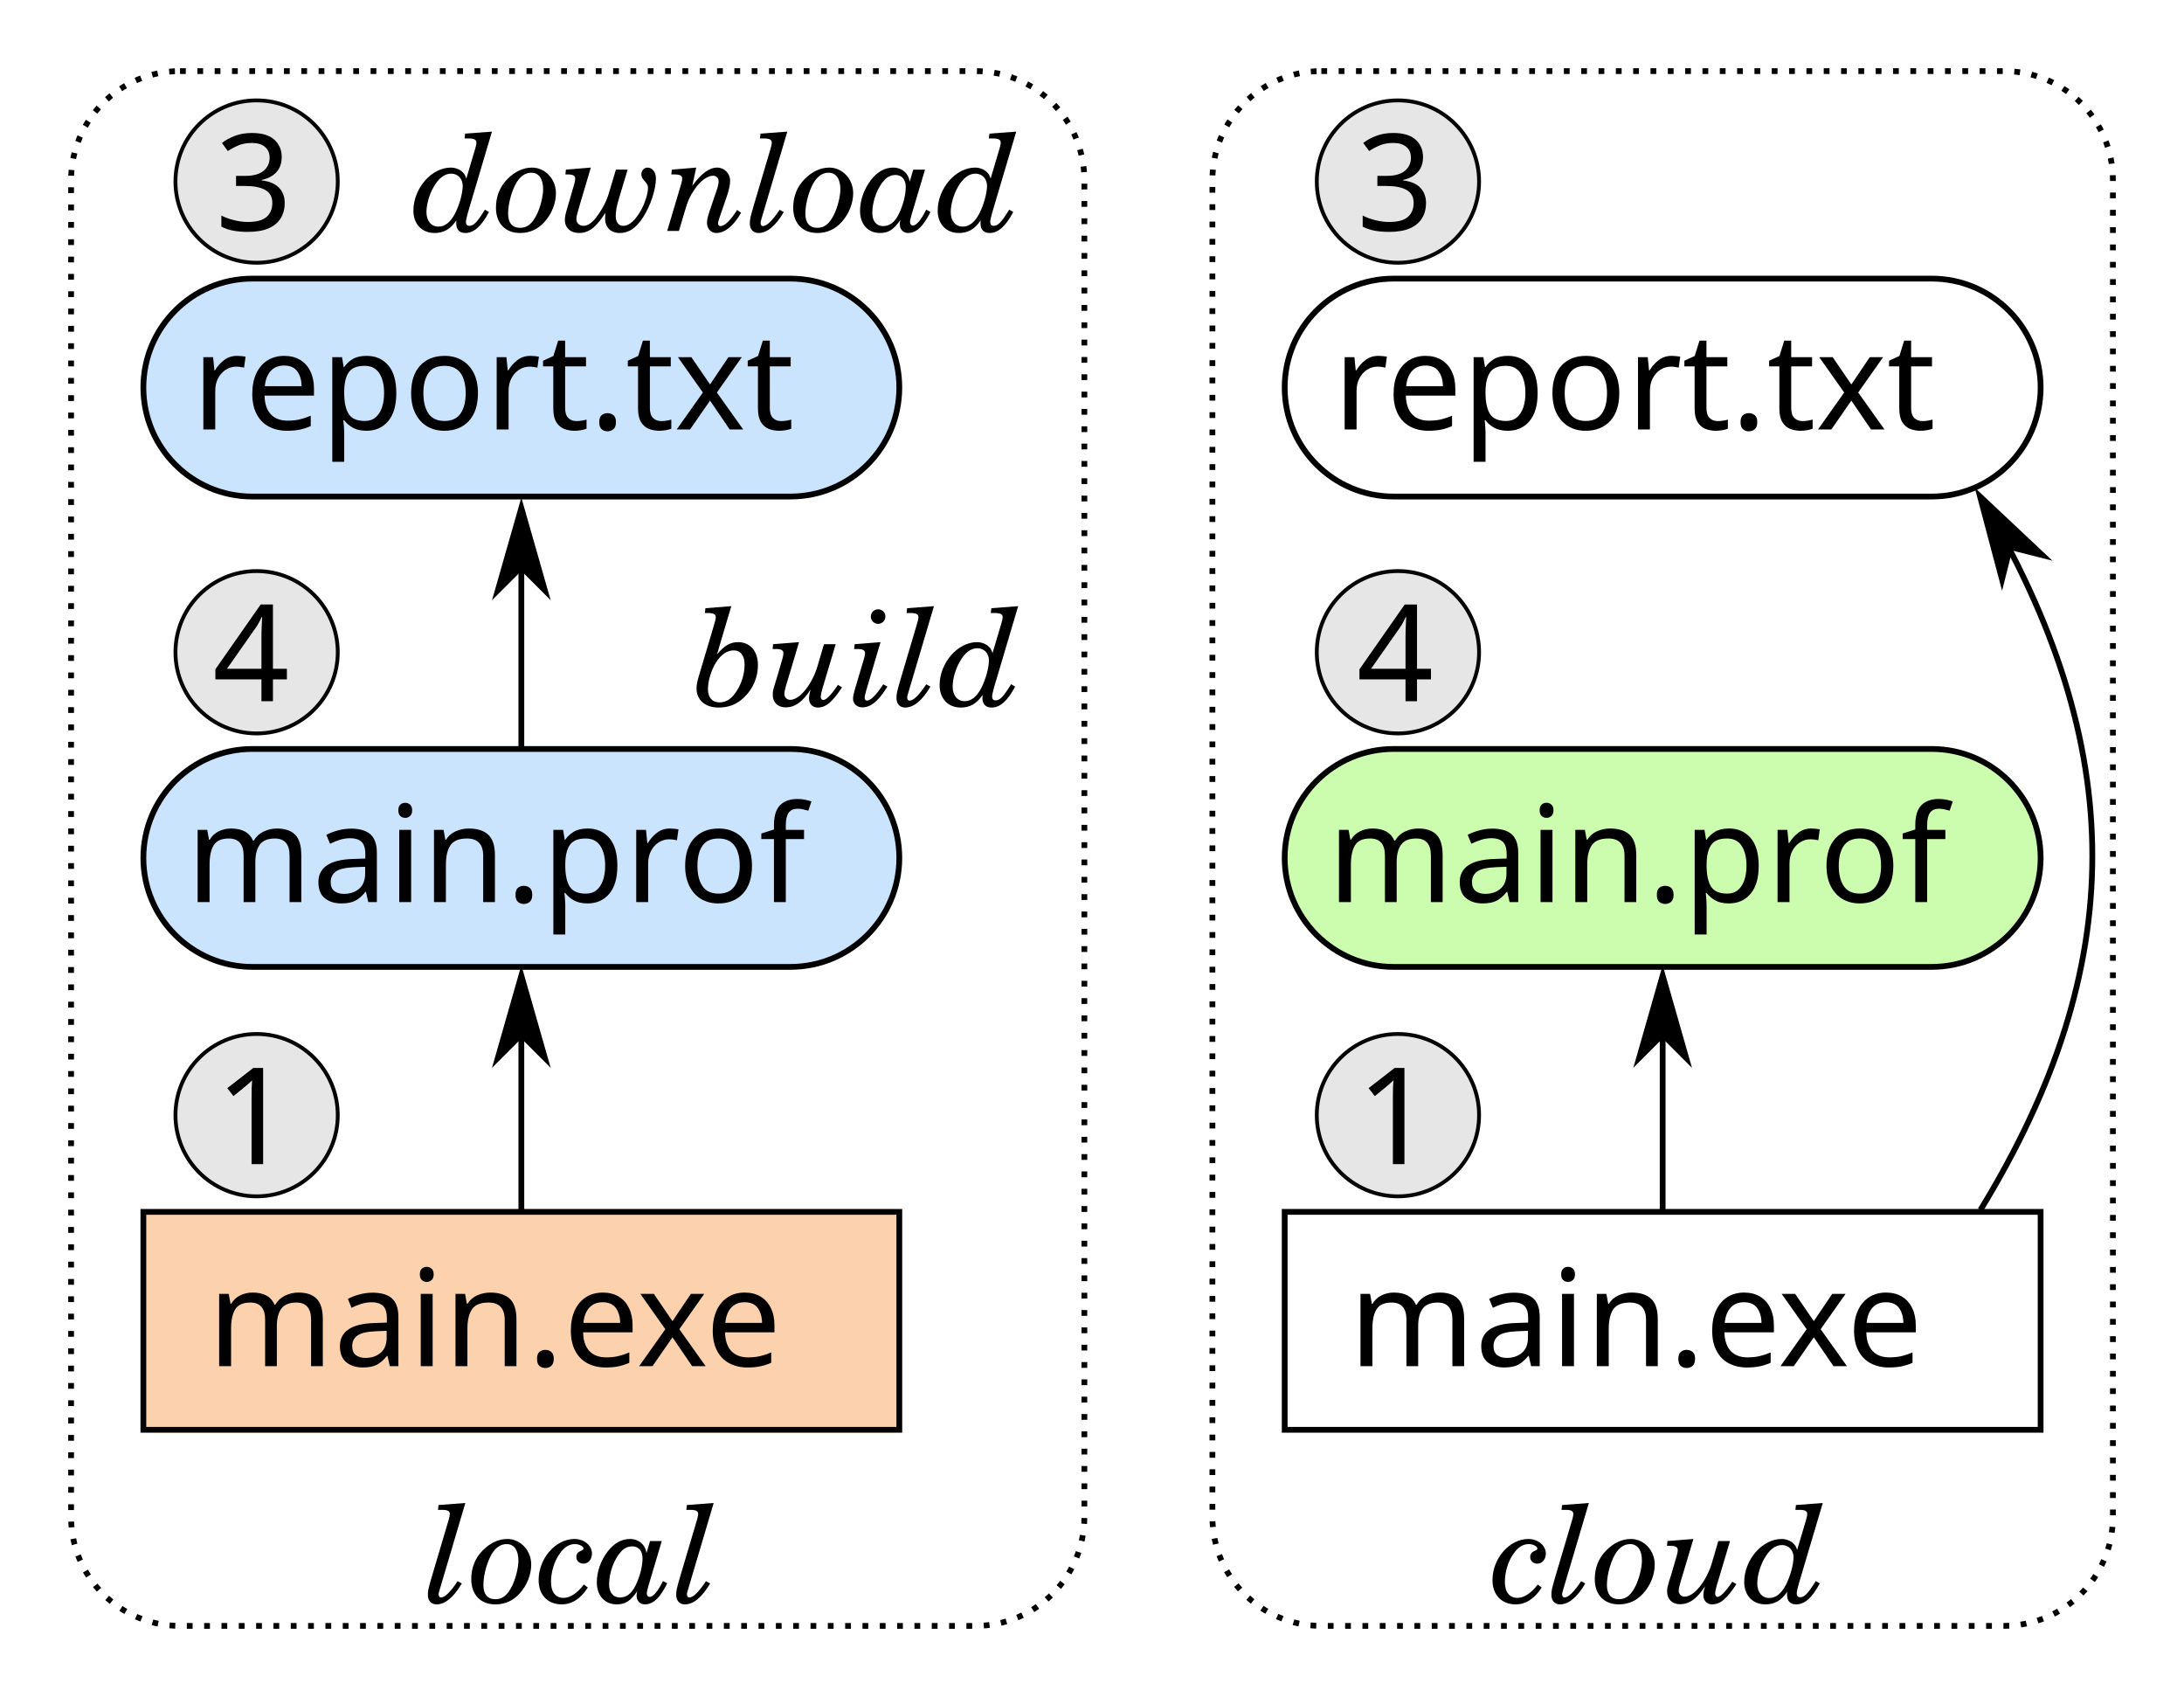
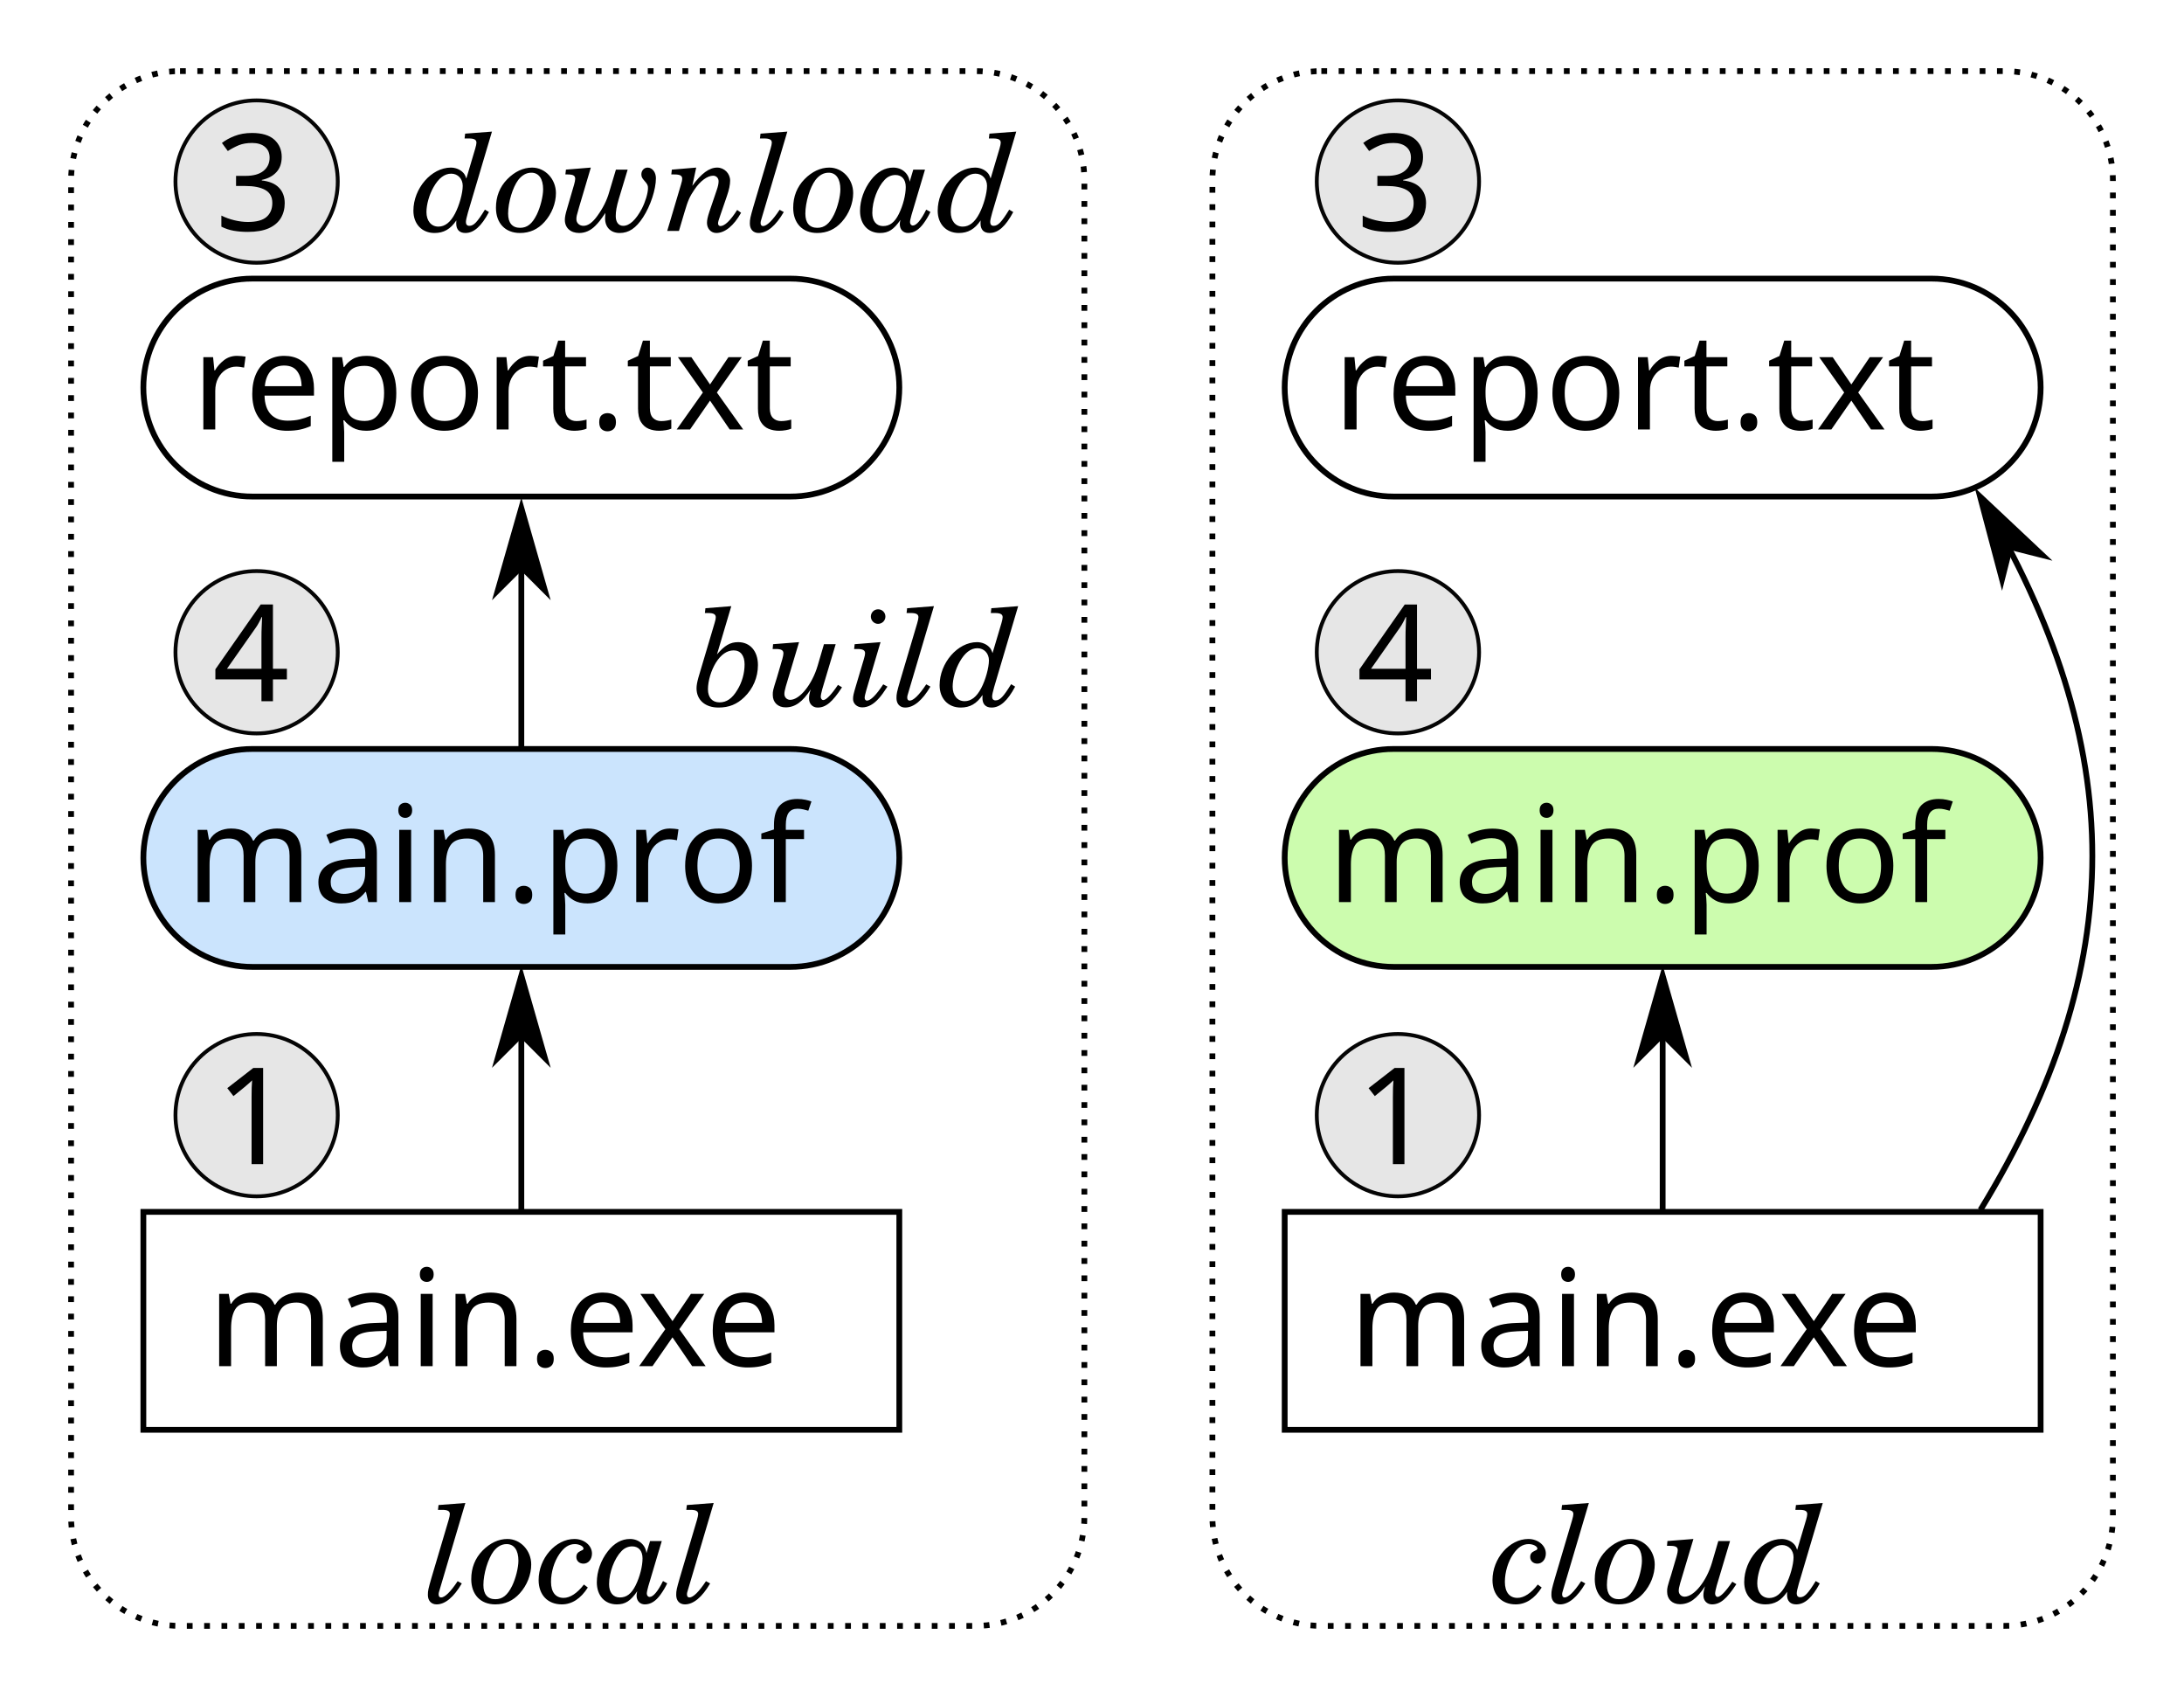
<svg xmlns="http://www.w3.org/2000/svg" width="160.105mm" height="124.369mm" viewBox="0 0 567.302 440.677" id="svg2" version="1.1">
  <defs id="defs4">
    <marker style="overflow:visible" id="marker4535" refX="0" refY="0" orient="auto">
      <path transform="matrix(-0.8,0,0,-0.8,-10,0)" style="fill:#000000;fill-opacity:1;fill-rule:evenodd;stroke:#000000;stroke-width:1pt;stroke-opacity:1" d="M 0,0 5,-5 -12.5,0 5,5 0,0 Z" id="path4537" />
    </marker>
    <marker orient="auto" refY="0" refX="0" id="marker7928" style="overflow:visible">
      <path id="path7930" d="M 0,0 5,-5 -12.5,0 5,5 0,0 Z" style="fill:#000000;fill-opacity:1;fill-rule:evenodd;stroke:#000000;stroke-width:1pt;stroke-opacity:1" transform="matrix(-0.8,0,0,-0.8,-10,0)" />
    </marker>
    <marker orient="auto" refY="0" refX="0" id="marker5936" style="overflow:visible">
      <path id="path5938" d="M 0,0 5,-5 -12.5,0 5,5 0,0 Z" style="fill:#000000;fill-opacity:1;fill-rule:evenodd;stroke:#000000;stroke-width:1pt;stroke-opacity:1" transform="matrix(-0.8,0,0,-0.8,-10,0)" />
    </marker>
    <marker orient="auto" refY="0" refX="0" id="marker5776" style="overflow:visible">
      <path id="path5778" d="M 0,0 5,-5 -12.5,0 5,5 0,0 Z" style="fill:#000000;fill-opacity:1;fill-rule:evenodd;stroke:#000000;stroke-width:1pt;stroke-opacity:1" transform="matrix(-0.8,0,0,-0.8,-10,0)" />
    </marker>
    <marker orient="auto" refY="0" refX="0" id="marker4844" style="overflow:visible">
      <path id="path4846" d="M 0,0 5,-5 -12.5,0 5,5 0,0 Z" style="fill:#000000;fill-opacity:1;fill-rule:evenodd;stroke:#000000;stroke-width:1pt;stroke-opacity:1" transform="matrix(-0.8,0,0,-0.8,-10,0)" />
    </marker>
    <marker style="overflow:visible" id="marker4588" refX="0" refY="0" orient="auto">
      <path transform="matrix(-0.8,0,0,-0.8,-10,0)" style="fill:#000000;fill-opacity:1;fill-rule:evenodd;stroke:#000000;stroke-width:1pt;stroke-opacity:1" d="M 0,0 5,-5 -12.5,0 5,5 0,0 Z" id="path4590" />
    </marker>
    <marker style="overflow:visible" id="marker4297" refX="0" refY="0" orient="auto">
      <path transform="matrix(-0.8,0,0,-0.8,-10,0)" style="fill:#000000;fill-opacity:1;fill-rule:evenodd;stroke:#000000;stroke-width:1pt;stroke-opacity:1" d="M 0,0 5,-5 -12.5,0 5,5 0,0 Z" id="path4299" />
    </marker>
    <marker orient="auto" refY="0" refX="0" id="marker4251" style="overflow:visible">
      <path id="path4253" d="M 0,0 5,-5 -12.5,0 5,5 0,0 Z" style="fill:#000000;fill-opacity:1;fill-rule:evenodd;stroke:#000000;stroke-width:1pt;stroke-opacity:1" transform="matrix(-0.8,0,0,-0.8,-10,0)" />
    </marker>
    <marker style="overflow:visible" id="marker4181" refX="0" refY="0" orient="auto">
      <path transform="matrix(-0.8,0,0,-0.8,-10,0)" style="fill:#000000;fill-opacity:1;fill-rule:evenodd;stroke:#000000;stroke-width:1pt;stroke-opacity:1" d="M 0,0 5,-5 -12.5,0 5,5 0,0 Z" id="path4183" />
    </marker>
    <marker orient="auto" refY="0" refX="0" id="marker4198" style="overflow:visible">
      <path id="path4200" d="M 0,0 5,-5 -12.5,0 5,5 0,0 Z" style="fill:#000000;fill-opacity:1;fill-rule:evenodd;stroke:#000000;stroke-width:1pt;stroke-opacity:1" transform="matrix(-0.8,0,0,-0.8,-10,0)" />
    </marker>
    <marker style="overflow:visible" id="marker4253" refX="0" refY="0" orient="auto">
      <path transform="matrix(-0.8,0,0,-0.8,-10,0)" style="fill:#000000;fill-opacity:1;fill-rule:evenodd;stroke:#000000;stroke-width:1pt;stroke-opacity:1" d="M 0,0 5,-5 -12.5,0 5,5 0,0 Z" id="path4255" />
    </marker>
    <marker style="overflow:visible" id="marker4253-9" refX="0" refY="0" orient="auto">
      <path transform="matrix(-0.8,0,0,-0.8,-10,0)" style="fill:#000000;fill-opacity:1;fill-rule:evenodd;stroke:#000000;stroke-width:1pt;stroke-opacity:1" d="M 0,0 5,-5 -12.5,0 5,5 0,0 Z" id="path4255-7" />
    </marker>
  </defs>
  <g id="layer1" transform="translate(-37.64141,-547.6847)">
-     <rect rx="28.295" style="color:#000000;clip-rule:nonzero;display:inline;overflow:visible;visibility:visible;opacity:1;isolation:auto;mix-blend-mode:normal;color-interpolation:sRGB;color-interpolation-filters:linearRGB;solid-color:#000000;solid-opacity:1;fill:#cbe4fd;fill-opacity:1;fill-rule:nonzero;stroke:#000000;stroke-width:1.5;stroke-linecap:butt;stroke-linejoin:miter;stroke-miterlimit:4;stroke-dasharray:none;stroke-dashoffset:8;stroke-opacity:1;color-rendering:auto;image-rendering:auto;shape-rendering:auto;text-rendering:auto;enable-background:accumulate" id="rect4963" width="196.358" height="56.59" x="74.882" y="620.035" ry="28.295" />
-     <rect rx="0" style="color:#000000;clip-rule:nonzero;display:inline;overflow:visible;visibility:visible;opacity:1;isolation:auto;mix-blend-mode:normal;color-interpolation:sRGB;color-interpolation-filters:linearRGB;solid-color:#000000;solid-opacity:1;fill:#fcd2ae;fill-opacity:1;fill-rule:nonzero;stroke:#000000;stroke-width:1.5;stroke-linecap:butt;stroke-linejoin:miter;stroke-miterlimit:4;stroke-dasharray:none;stroke-dashoffset:8;stroke-opacity:1;color-rendering:auto;image-rendering:auto;shape-rendering:auto;text-rendering:auto;enable-background:accumulate" id="rect4260" width="196.358" height="56.59" x="74.882" y="862.386" ry="0" />
+     <rect rx="28.295" style="color:#000000;clip-rule:nonzero;display:inline;overflow:visible;visibility:visible;opacity:1;isolation:auto;mix-blend-mode:normal;color-interpolation:sRGB;color-interpolation-filters:linearRGB;solid-color:#000000;solid-opacity:1;fill:none;fill-opacity:1;fill-rule:nonzero;stroke:#000000;stroke-width:1.5;stroke-linecap:butt;stroke-linejoin:miter;stroke-miterlimit:4;stroke-dasharray:none;stroke-dashoffset:8;stroke-opacity:1;color-rendering:auto;image-rendering:auto;shape-rendering:auto;text-rendering:auto;enable-background:accumulate" id="rect4963" width="196.358" height="56.59" x="74.882" y="620.035" ry="28.295" />
+     <rect rx="0" style="color:#000000;clip-rule:nonzero;display:inline;overflow:visible;visibility:visible;opacity:1;isolation:auto;mix-blend-mode:normal;color-interpolation:sRGB;color-interpolation-filters:linearRGB;solid-color:#000000;solid-opacity:1;fill:none;fill-opacity:1;fill-rule:nonzero;stroke:#000000;stroke-width:1.5;stroke-linecap:butt;stroke-linejoin:miter;stroke-miterlimit:4;stroke-dasharray:none;stroke-dashoffset:8;stroke-opacity:1;color-rendering:auto;image-rendering:auto;shape-rendering:auto;text-rendering:auto;enable-background:accumulate" id="rect4260" width="196.358" height="56.59" x="74.882" y="862.386" ry="0" />
    <text xml:space="preserve" style="font-style:normal;font-weight:normal;font-size:35px;line-height:125%;font-family:sans-serif;letter-spacing:0px;word-spacing:0px;fill:#000000;fill-opacity:1;stroke:none;stroke-width:1.5;stroke-linecap:butt;stroke-linejoin:miter;stroke-miterlimit:4;stroke-dasharray:none;stroke-opacity:1" x="91.603" y="902.449" id="text4136">
      <tspan id="tspan4138" x="91.603" y="902.449">main.exe</tspan>
    </text>
    <path id="path5119" d="m 173.062,862.878 0,-61.648" style="fill:none;fill-rule:evenodd;stroke:#000000;stroke-width:1.5;stroke-linecap:butt;stroke-linejoin:miter;stroke-miterlimit:4;stroke-dasharray:none;stroke-opacity:1;marker-end:url(#marker4198)" />
    <g id="g7812" transform="translate(-133.3749,0)">
      <g transform="translate(-186.8782,15.15229)" id="g4781">
        <circle style="color:#000000;clip-rule:nonzero;display:inline;overflow:visible;visibility:visible;opacity:0.98;isolation:auto;mix-blend-mode:normal;color-interpolation:sRGB;color-interpolation-filters:linearRGB;solid-color:#000000;solid-opacity:1;fill:#e6e6e6;fill-opacity:1;fill-rule:nonzero;stroke:#000000;stroke-width:1;stroke-linecap:butt;stroke-linejoin:miter;stroke-miterlimit:4;stroke-dasharray:none;stroke-dashoffset:0;stroke-opacity:1;color-rendering:auto;image-rendering:auto;shape-rendering:auto;text-rendering:auto;enable-background:accumulate" id="circle4227" cx="424.55" cy="822.119" r="21.079" />
        <text id="text4229" y="834.842" x="413.819" style="font-style:normal;font-weight:normal;font-size:35px;line-height:125%;font-family:sans-serif;letter-spacing:0px;word-spacing:0px;fill:#000000;fill-opacity:1;stroke:none;stroke-width:1.5;stroke-linecap:butt;stroke-linejoin:miter;stroke-miterlimit:4;stroke-dasharray:none;stroke-opacity:1" xml:space="preserve">
          <tspan y="834.842" x="413.819" id="tspan4231">1</tspan>
        </text>
      </g>
    </g>
    <g id="g4765" transform="translate(-23.47132,0)">
      <rect rx="28.295" style="color:#000000;clip-rule:nonzero;display:inline;overflow:visible;visibility:visible;opacity:1;isolation:auto;mix-blend-mode:normal;color-interpolation:sRGB;color-interpolation-filters:linearRGB;solid-color:#000000;solid-opacity:1;fill:#cbe4fd;fill-opacity:1;fill-rule:nonzero;stroke:#000000;stroke-width:1.5;stroke-linecap:butt;stroke-linejoin:miter;stroke-miterlimit:4;stroke-dasharray:none;stroke-dashoffset:8;stroke-opacity:1;color-rendering:auto;image-rendering:auto;shape-rendering:auto;text-rendering:auto;enable-background:accumulate" id="rect4258" width="196.358" height="56.59" x="98.354" y="742.178" ry="28.295" />
      <text xml:space="preserve" style="font-style:normal;font-weight:normal;font-size:35px;line-height:125%;font-family:sans-serif;letter-spacing:0px;word-spacing:0px;fill:#000000;fill-opacity:1;stroke:none;stroke-width:1.5;stroke-linecap:butt;stroke-linejoin:miter;stroke-miterlimit:4;stroke-dasharray:none;stroke-opacity:1" x="109.486" y="781.945" id="text4240">
        <tspan id="tspan4242" x="109.486" y="781.945">main.prof</tspan>
      </text>
    </g>
    <text xml:space="preserve" style="font-style:normal;font-weight:normal;font-size:35px;line-height:125%;font-family:sans-serif;letter-spacing:0px;word-spacing:0px;fill:#000000;fill-opacity:1;stroke:none;stroke-width:1.5;stroke-linecap:butt;stroke-linejoin:miter;stroke-miterlimit:4;stroke-dasharray:none;stroke-opacity:1" x="87.493" y="659.206" id="text4221">
      <tspan id="tspan4223" x="87.493" y="659.206">report.txt</tspan>
    </text>
    <path style="fill:none;fill-rule:evenodd;stroke:#000000;stroke-width:1.5;stroke-linecap:butt;stroke-linejoin:miter;stroke-miterlimit:4;stroke-dasharray:none;stroke-opacity:1;marker-end:url(#marker4588)" d="m 173.062,741.828 0,-62.026" id="path4586" />
    <circle r="21.079" cy="717.063" cx="104.297" id="circle4940" style="color:#000000;clip-rule:nonzero;display:inline;overflow:visible;visibility:visible;opacity:0.98;isolation:auto;mix-blend-mode:normal;color-interpolation:sRGB;color-interpolation-filters:linearRGB;solid-color:#000000;solid-opacity:1;fill:#e6e6e6;fill-opacity:1;fill-rule:nonzero;stroke:#000000;stroke-width:1;stroke-linecap:butt;stroke-linejoin:miter;stroke-miterlimit:4;stroke-dasharray:none;stroke-dashoffset:0;stroke-opacity:1;color-rendering:auto;image-rendering:auto;shape-rendering:auto;text-rendering:auto;enable-background:accumulate" />
    <text xml:space="preserve" style="font-style:normal;font-weight:normal;font-size:35px;line-height:125%;font-family:sans-serif;letter-spacing:0px;word-spacing:0px;fill:#000000;fill-opacity:1;stroke:none;stroke-width:1.5;stroke-linecap:butt;stroke-linejoin:miter;stroke-miterlimit:4;stroke-dasharray:none;stroke-opacity:1" x="92.852" y="729.786" id="text4942">
      <tspan id="tspan4944" x="92.852" y="729.786">4</tspan>
    </text>
    <g id="g7802" transform="translate(-133.3749,0)">
      <circle r="21.079" cy="594.834" cx="237.672" id="circle4952" style="color:#000000;clip-rule:nonzero;display:inline;overflow:visible;visibility:visible;opacity:0.98;isolation:auto;mix-blend-mode:normal;color-interpolation:sRGB;color-interpolation-filters:linearRGB;solid-color:#000000;solid-opacity:1;fill:#e6e6e6;fill-opacity:1;fill-rule:nonzero;stroke:#000000;stroke-width:1;stroke-linecap:butt;stroke-linejoin:miter;stroke-miterlimit:4;stroke-dasharray:none;stroke-dashoffset:0;stroke-opacity:1;color-rendering:auto;image-rendering:auto;shape-rendering:auto;text-rendering:auto;enable-background:accumulate" />
      <text xml:space="preserve" style="font-style:normal;font-weight:normal;font-size:35px;line-height:125%;font-family:sans-serif;letter-spacing:0px;word-spacing:0px;fill:#000000;fill-opacity:1;stroke:none;stroke-width:1.5;stroke-linecap:butt;stroke-linejoin:miter;stroke-miterlimit:4;stroke-dasharray:none;stroke-opacity:1" x="226.941" y="607.558" id="text4954">
        <tspan id="tspan4956" x="226.941" y="607.558">3</tspan>
      </text>
    </g>
    <path id="path5934" d="m 552.067,861.89 c 38.752,-63.337 38.752,-120.123 0,-185.098" style="fill:none;fill-rule:evenodd;stroke:#000000;stroke-width:1.5;stroke-linecap:butt;stroke-linejoin:miter;stroke-miterlimit:4;stroke-dasharray:none;stroke-opacity:1;marker-end:url(#marker5936)" />
    <g id="g4396" transform="translate(-29.04564,0)">
      <rect rx="28.295" style="color:#000000;clip-rule:nonzero;display:inline;overflow:visible;visibility:visible;opacity:1;isolation:auto;mix-blend-mode:normal;color-interpolation:sRGB;color-interpolation-filters:linearRGB;solid-color:#000000;solid-opacity:1;fill:none;fill-opacity:1;fill-rule:nonzero;stroke:#000000;stroke-width:1.5;stroke-linecap:butt;stroke-linejoin:miter;stroke-miterlimit:4;stroke-dasharray:none;stroke-dashoffset:8;stroke-opacity:1;color-rendering:auto;image-rendering:auto;shape-rendering:auto;text-rendering:auto;enable-background:accumulate" id="rect7878" width="196.358" height="56.59" x="400.389" y="620.035" ry="28.295" />
      <rect rx="0" style="color:#000000;clip-rule:nonzero;display:inline;overflow:visible;visibility:visible;opacity:1;isolation:auto;mix-blend-mode:normal;color-interpolation:sRGB;color-interpolation-filters:linearRGB;solid-color:#000000;solid-opacity:1;fill:none;fill-opacity:1;fill-rule:nonzero;stroke:#000000;stroke-width:1.5;stroke-linecap:butt;stroke-linejoin:miter;stroke-miterlimit:4;stroke-dasharray:none;stroke-dashoffset:8;stroke-opacity:1;color-rendering:auto;image-rendering:auto;shape-rendering:auto;text-rendering:auto;enable-background:accumulate" id="rect7880" width="196.358" height="56.59" x="400.389" y="862.386" ry="0" />
      <text xml:space="preserve" style="font-style:normal;font-weight:normal;font-size:35px;line-height:125%;font-family:sans-serif;letter-spacing:0px;word-spacing:0px;fill:#000000;fill-opacity:1;stroke:none;stroke-width:1.5;stroke-linecap:butt;stroke-linejoin:miter;stroke-miterlimit:4;stroke-dasharray:none;stroke-opacity:1" x="417.11" y="902.449" id="text7882">
        <tspan id="tspan7884" x="417.11" y="902.449">main.exe</tspan>
      </text>
      <g id="g7888" transform="translate(192.132,0)">
        <g transform="translate(-186.8782,15.15229)" id="g7890">
          <circle style="color:#000000;clip-rule:nonzero;display:inline;overflow:visible;visibility:visible;opacity:0.98;isolation:auto;mix-blend-mode:normal;color-interpolation:sRGB;color-interpolation-filters:linearRGB;solid-color:#000000;solid-opacity:1;fill:#e6e6e6;fill-opacity:1;fill-rule:nonzero;stroke:#000000;stroke-width:1;stroke-linecap:butt;stroke-linejoin:miter;stroke-miterlimit:4;stroke-dasharray:none;stroke-dashoffset:0;stroke-opacity:1;color-rendering:auto;image-rendering:auto;shape-rendering:auto;text-rendering:auto;enable-background:accumulate" id="circle7892" cx="424.55" cy="822.119" r="21.079" />
          <text id="text7894" y="834.842" x="413.819" style="font-style:normal;font-weight:normal;font-size:35px;line-height:125%;font-family:sans-serif;letter-spacing:0px;word-spacing:0px;fill:#000000;fill-opacity:1;stroke:none;stroke-width:1.5;stroke-linecap:butt;stroke-linejoin:miter;stroke-miterlimit:4;stroke-dasharray:none;stroke-opacity:1" xml:space="preserve">
            <tspan y="834.842" x="413.819" id="tspan7896">1</tspan>
          </text>
        </g>
      </g>
      <text xml:space="preserve" style="font-style:normal;font-weight:normal;font-size:35px;line-height:125%;font-family:sans-serif;letter-spacing:0px;word-spacing:0px;fill:#000000;fill-opacity:1;stroke:none;stroke-width:1.5;stroke-linecap:butt;stroke-linejoin:miter;stroke-miterlimit:4;stroke-dasharray:none;stroke-opacity:1" x="413" y="659.206" id="text7906">
        <tspan id="tspan7908" x="413" y="659.206">report.txt</tspan>
      </text>
      <g id="g7920" transform="translate(192.132,0)">
        <circle r="21.079" cy="594.834" cx="237.672" id="circle7922" style="color:#000000;clip-rule:nonzero;display:inline;overflow:visible;visibility:visible;opacity:0.98;isolation:auto;mix-blend-mode:normal;color-interpolation:sRGB;color-interpolation-filters:linearRGB;solid-color:#000000;solid-opacity:1;fill:#e6e6e6;fill-opacity:1;fill-rule:nonzero;stroke:#000000;stroke-width:1;stroke-linecap:butt;stroke-linejoin:miter;stroke-miterlimit:4;stroke-dasharray:none;stroke-dashoffset:0;stroke-opacity:1;color-rendering:auto;image-rendering:auto;shape-rendering:auto;text-rendering:auto;enable-background:accumulate" />
        <text xml:space="preserve" style="font-style:normal;font-weight:normal;font-size:35px;line-height:125%;font-family:sans-serif;letter-spacing:0px;word-spacing:0px;fill:#000000;fill-opacity:1;stroke:none;stroke-width:1.5;stroke-linecap:butt;stroke-linejoin:miter;stroke-miterlimit:4;stroke-dasharray:none;stroke-opacity:1" x="226.941" y="607.558" id="text7924">
          <tspan id="tspan7926" x="226.941" y="607.558">3</tspan>
        </text>
      </g>
    </g>
    <text id="text7686-4" y="730.893" x="217.443" style="font-style:normal;font-weight:normal;font-size:35px;line-height:125%;font-family:sans-serif;letter-spacing:0px;word-spacing:0px;fill:#000000;fill-opacity:1;stroke:none;stroke-width:1.5;stroke-linecap:butt;stroke-linejoin:miter;stroke-miterlimit:4;stroke-dasharray:none;stroke-opacity:1" xml:space="preserve">
      <tspan y="730.893" x="217.443" id="tspan7688-6" style="font-style:italic;font-variant:normal;font-weight:normal;font-stretch:normal;font-family:'Century Schoolbook';-inkscape-font-specification:'Century Schoolbook Italic'">build</tspan>
    </text>
    <text xml:space="preserve" style="font-style:normal;font-weight:normal;font-size:35px;line-height:125%;font-family:sans-serif;letter-spacing:0px;word-spacing:0px;fill:#000000;fill-opacity:1;stroke:none;stroke-width:1.5;stroke-linecap:butt;stroke-linejoin:miter;stroke-miterlimit:4;stroke-dasharray:none;stroke-opacity:1" x="144.914" y="607.655" id="text4626">
      <tspan style="font-style:italic;font-variant:normal;font-weight:normal;font-stretch:normal;font-family:'Century Schoolbook';-inkscape-font-specification:'Century Schoolbook Italic'" id="tspan4628" x="144.914" y="607.655">download</tspan>
    </text>
    <text xml:space="preserve" style="font-style:normal;font-weight:normal;font-size:35px;line-height:125%;font-family:sans-serif;letter-spacing:0px;word-spacing:0px;fill:#000000;fill-opacity:1;stroke:none;stroke-width:1.5;stroke-linecap:butt;stroke-linejoin:miter;stroke-miterlimit:4;stroke-dasharray:none;stroke-opacity:1" x="425.149" y="963.779" id="text4834">
      <tspan style="font-style:italic;font-variant:normal;font-weight:normal;font-stretch:normal;font-family:'Century Schoolbook';-inkscape-font-specification:'Century Schoolbook Italic'" id="tspan4836" x="425.149" y="963.779">cloud</tspan>
    </text>
    <text id="text7686" y="963.779" x="148.223" style="font-style:normal;font-weight:normal;font-size:35px;line-height:125%;font-family:sans-serif;letter-spacing:0px;word-spacing:0px;fill:#000000;fill-opacity:1;stroke:none;stroke-width:1.5;stroke-linecap:butt;stroke-linejoin:miter;stroke-miterlimit:4;stroke-dasharray:none;stroke-opacity:1" xml:space="preserve">
      <tspan y="963.779" x="148.223" id="tspan7688" style="font-style:italic;font-variant:normal;font-weight:normal;font-stretch:normal;font-family:'Century Schoolbook';-inkscape-font-specification:'Century Schoolbook Italic'">local</tspan>
    </text>
    <rect style="color:#000000;clip-rule:nonzero;display:inline;overflow:visible;visibility:visible;opacity:1;isolation:auto;mix-blend-mode:normal;color-interpolation:sRGB;color-interpolation-filters:linearRGB;solid-color:#000000;solid-opacity:1;fill:none;fill-opacity:1;fill-rule:nonzero;stroke:#000000;stroke-width:1.5;stroke-linecap:butt;stroke-linejoin:miter;stroke-miterlimit:4;stroke-dasharray:1.5, 3;stroke-dashoffset:0;stroke-opacity:1;color-rendering:auto;image-rendering:auto;shape-rendering:auto;text-rendering:auto;enable-background:accumulate" id="rect4263" width="263.202" height="403.744" x="56.108" y="566.151" rx="28.295" ry="28.295" />
    <rect ry="28.295" rx="28.295" y="566.151" x="352.569" height="403.744" width="233.907" id="rect4265" style="color:#000000;clip-rule:nonzero;display:inline;overflow:visible;visibility:visible;opacity:1;isolation:auto;mix-blend-mode:normal;color-interpolation:sRGB;color-interpolation-filters:linearRGB;solid-color:#000000;solid-opacity:1;fill:none;fill-opacity:1;fill-rule:nonzero;stroke:#000000;stroke-width:1.5;stroke-linecap:butt;stroke-linejoin:miter;stroke-miterlimit:4;stroke-dasharray:1.5, 3;stroke-dashoffset:0;stroke-opacity:1;color-rendering:auto;image-rendering:auto;shape-rendering:auto;text-rendering:auto;enable-background:accumulate" />
    <path style="fill:none;fill-rule:evenodd;stroke:#000000;stroke-width:1.5;stroke-linecap:butt;stroke-linejoin:miter;stroke-miterlimit:4;stroke-dasharray:none;stroke-opacity:1;marker-end:url(#marker4253)" d="m 98.929,167.773 0,-62.026" id="path7886" />
    <rect rx="28.295" style="color:#000000;clip-rule:nonzero;display:inline;overflow:visible;visibility:visible;opacity:1;isolation:auto;mix-blend-mode:normal;color-interpolation:sRGB;color-interpolation-filters:linearRGB;solid-color:#000000;solid-opacity:1;fill:#ccfcae;fill-opacity:1;fill-rule:nonzero;stroke:#000000;stroke-width:1.5;stroke-linecap:butt;stroke-linejoin:miter;stroke-miterlimit:4;stroke-dasharray:none;stroke-dashoffset:8;stroke-opacity:1;color-rendering:auto;image-rendering:auto;shape-rendering:auto;text-rendering:auto;enable-background:accumulate" id="rect7900" width="196.358" height="56.59" x="0.75" y="46.694" ry="28.295" />
    <circle style="color:#000000;clip-rule:nonzero;display:inline;overflow:visible;visibility:visible;opacity:0.98;isolation:auto;mix-blend-mode:normal;color-interpolation:sRGB;color-interpolation-filters:linearRGB;solid-color:#000000;solid-opacity:1;fill:#e6e6e6;fill-opacity:1;fill-rule:nonzero;stroke:#000000;stroke-width:1;stroke-linecap:butt;stroke-linejoin:miter;stroke-miterlimit:4;stroke-dasharray:none;stroke-dashoffset:0;stroke-opacity:1;color-rendering:auto;image-rendering:auto;shape-rendering:auto;text-rendering:auto;enable-background:accumulate" id="circle7914" cx="30.165" cy="21.579" r="21.079" />
    <g id="g4515" transform="translate(-234.8193,-25.14369)">
      <path id="path7886-4" d="m 704.342,887.895 0,-61.521" style="fill:none;fill-rule:evenodd;stroke:#000000;stroke-width:1.5;stroke-linecap:butt;stroke-linejoin:miter;stroke-miterlimit:4;stroke-dasharray:none;stroke-opacity:1;marker-end:url(#marker4253-9)" />
      <rect ry="28.295" y="767.321" x="606.163" height="56.59" width="196.358" id="rect7900-8" style="color:#000000;clip-rule:nonzero;display:inline;overflow:visible;visibility:visible;opacity:1;isolation:auto;mix-blend-mode:normal;color-interpolation:sRGB;color-interpolation-filters:linearRGB;solid-color:#000000;solid-opacity:1;fill:#ccfcae;fill-opacity:1;fill-rule:nonzero;stroke:#000000;stroke-width:1.5;stroke-linecap:butt;stroke-linejoin:miter;stroke-miterlimit:4;stroke-dasharray:none;stroke-dashoffset:8;stroke-opacity:1;color-rendering:auto;image-rendering:auto;shape-rendering:auto;text-rendering:auto;enable-background:accumulate" rx="28.295" />
      <text id="text7902" y="807.088" x="617.295" style="font-style:normal;font-weight:normal;font-size:35px;line-height:125%;font-family:sans-serif;letter-spacing:0px;word-spacing:0px;fill:#000000;fill-opacity:1;stroke:none;stroke-width:1.5;stroke-linecap:butt;stroke-linejoin:miter;stroke-miterlimit:4;stroke-dasharray:none;stroke-opacity:1" xml:space="preserve">
        <tspan y="807.088" x="617.295" id="tspan7904">main.prof</tspan>
      </text>
      <circle r="21.079" cy="742.206" cx="635.578" id="circle7914-5" style="color:#000000;clip-rule:nonzero;display:inline;overflow:visible;visibility:visible;opacity:0.98;isolation:auto;mix-blend-mode:normal;color-interpolation:sRGB;color-interpolation-filters:linearRGB;solid-color:#000000;solid-opacity:1;fill:#e6e6e6;fill-opacity:1;fill-rule:nonzero;stroke:#000000;stroke-width:1;stroke-linecap:butt;stroke-linejoin:miter;stroke-miterlimit:4;stroke-dasharray:none;stroke-dashoffset:0;stroke-opacity:1;color-rendering:auto;image-rendering:auto;shape-rendering:auto;text-rendering:auto;enable-background:accumulate" />
      <text xml:space="preserve" style="font-style:normal;font-weight:normal;font-size:35px;line-height:125%;font-family:sans-serif;letter-spacing:0px;word-spacing:0px;fill:#000000;fill-opacity:1;stroke:none;stroke-width:1.5;stroke-linecap:butt;stroke-linejoin:miter;stroke-miterlimit:4;stroke-dasharray:none;stroke-opacity:1" x="624.846" y="754.93" id="text7916">
        <tspan id="tspan7918" x="624.846" y="754.93">4</tspan>
      </text>
    </g>
  </g>
</svg>
